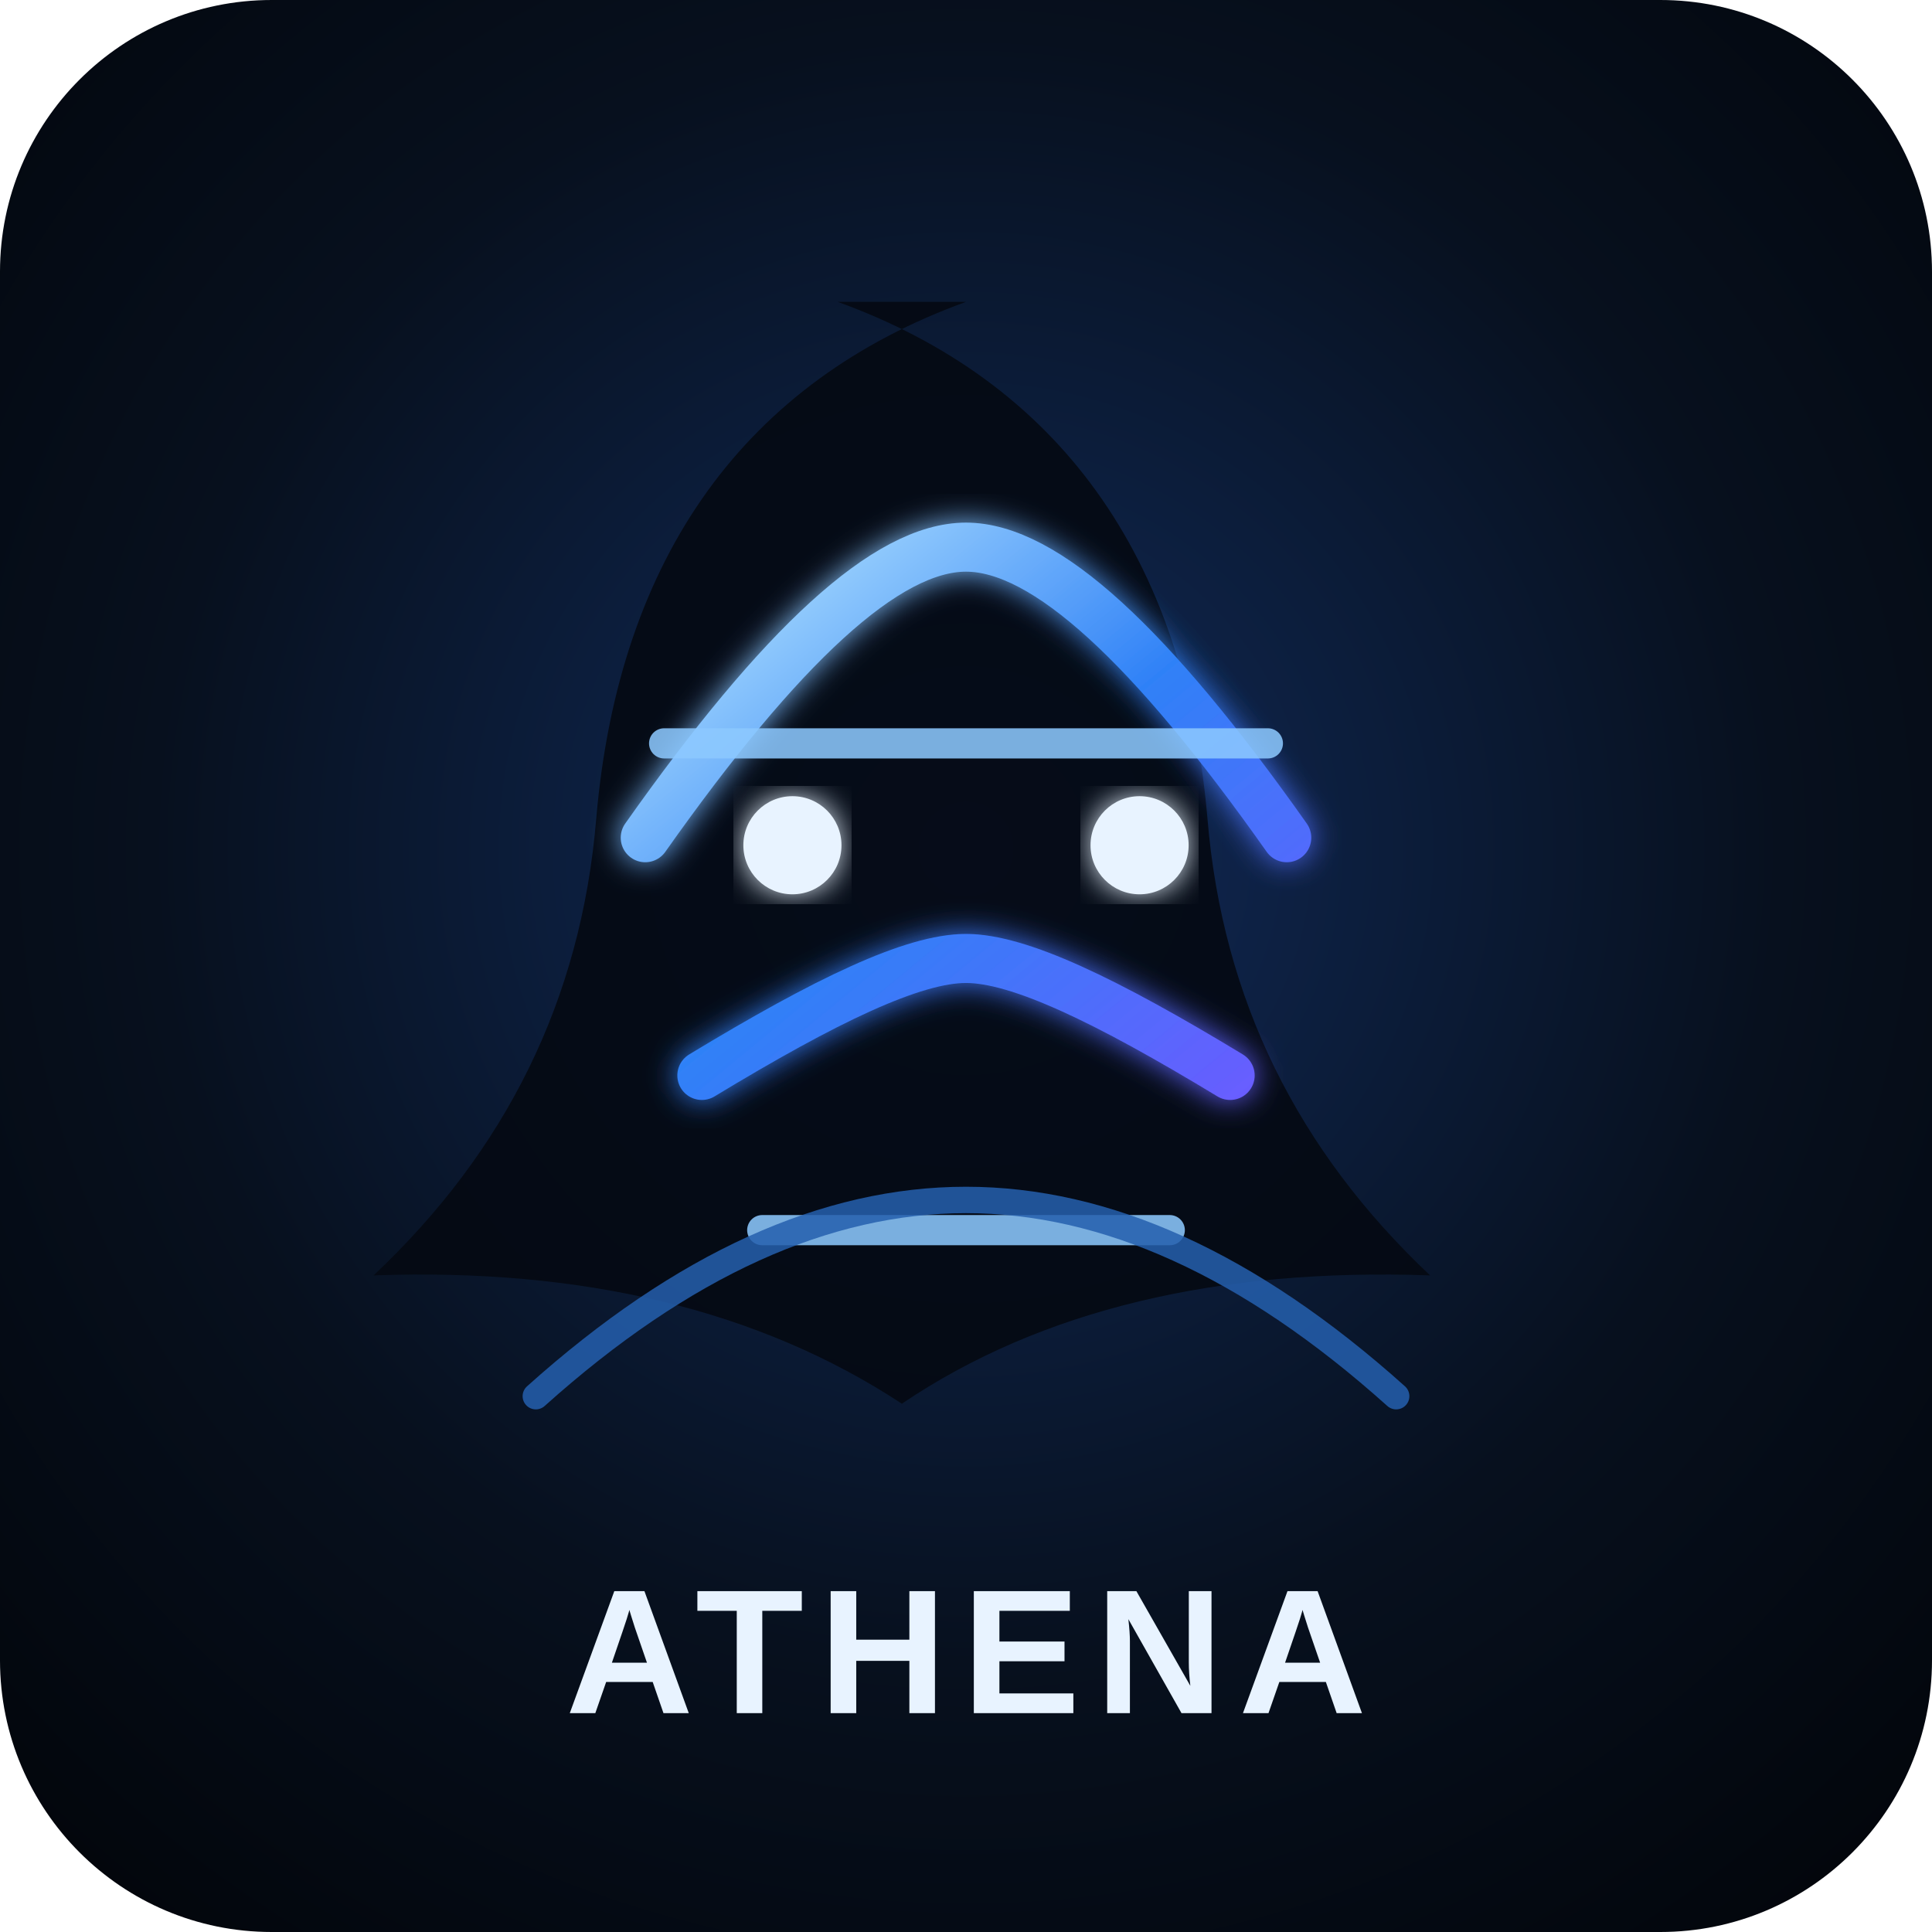
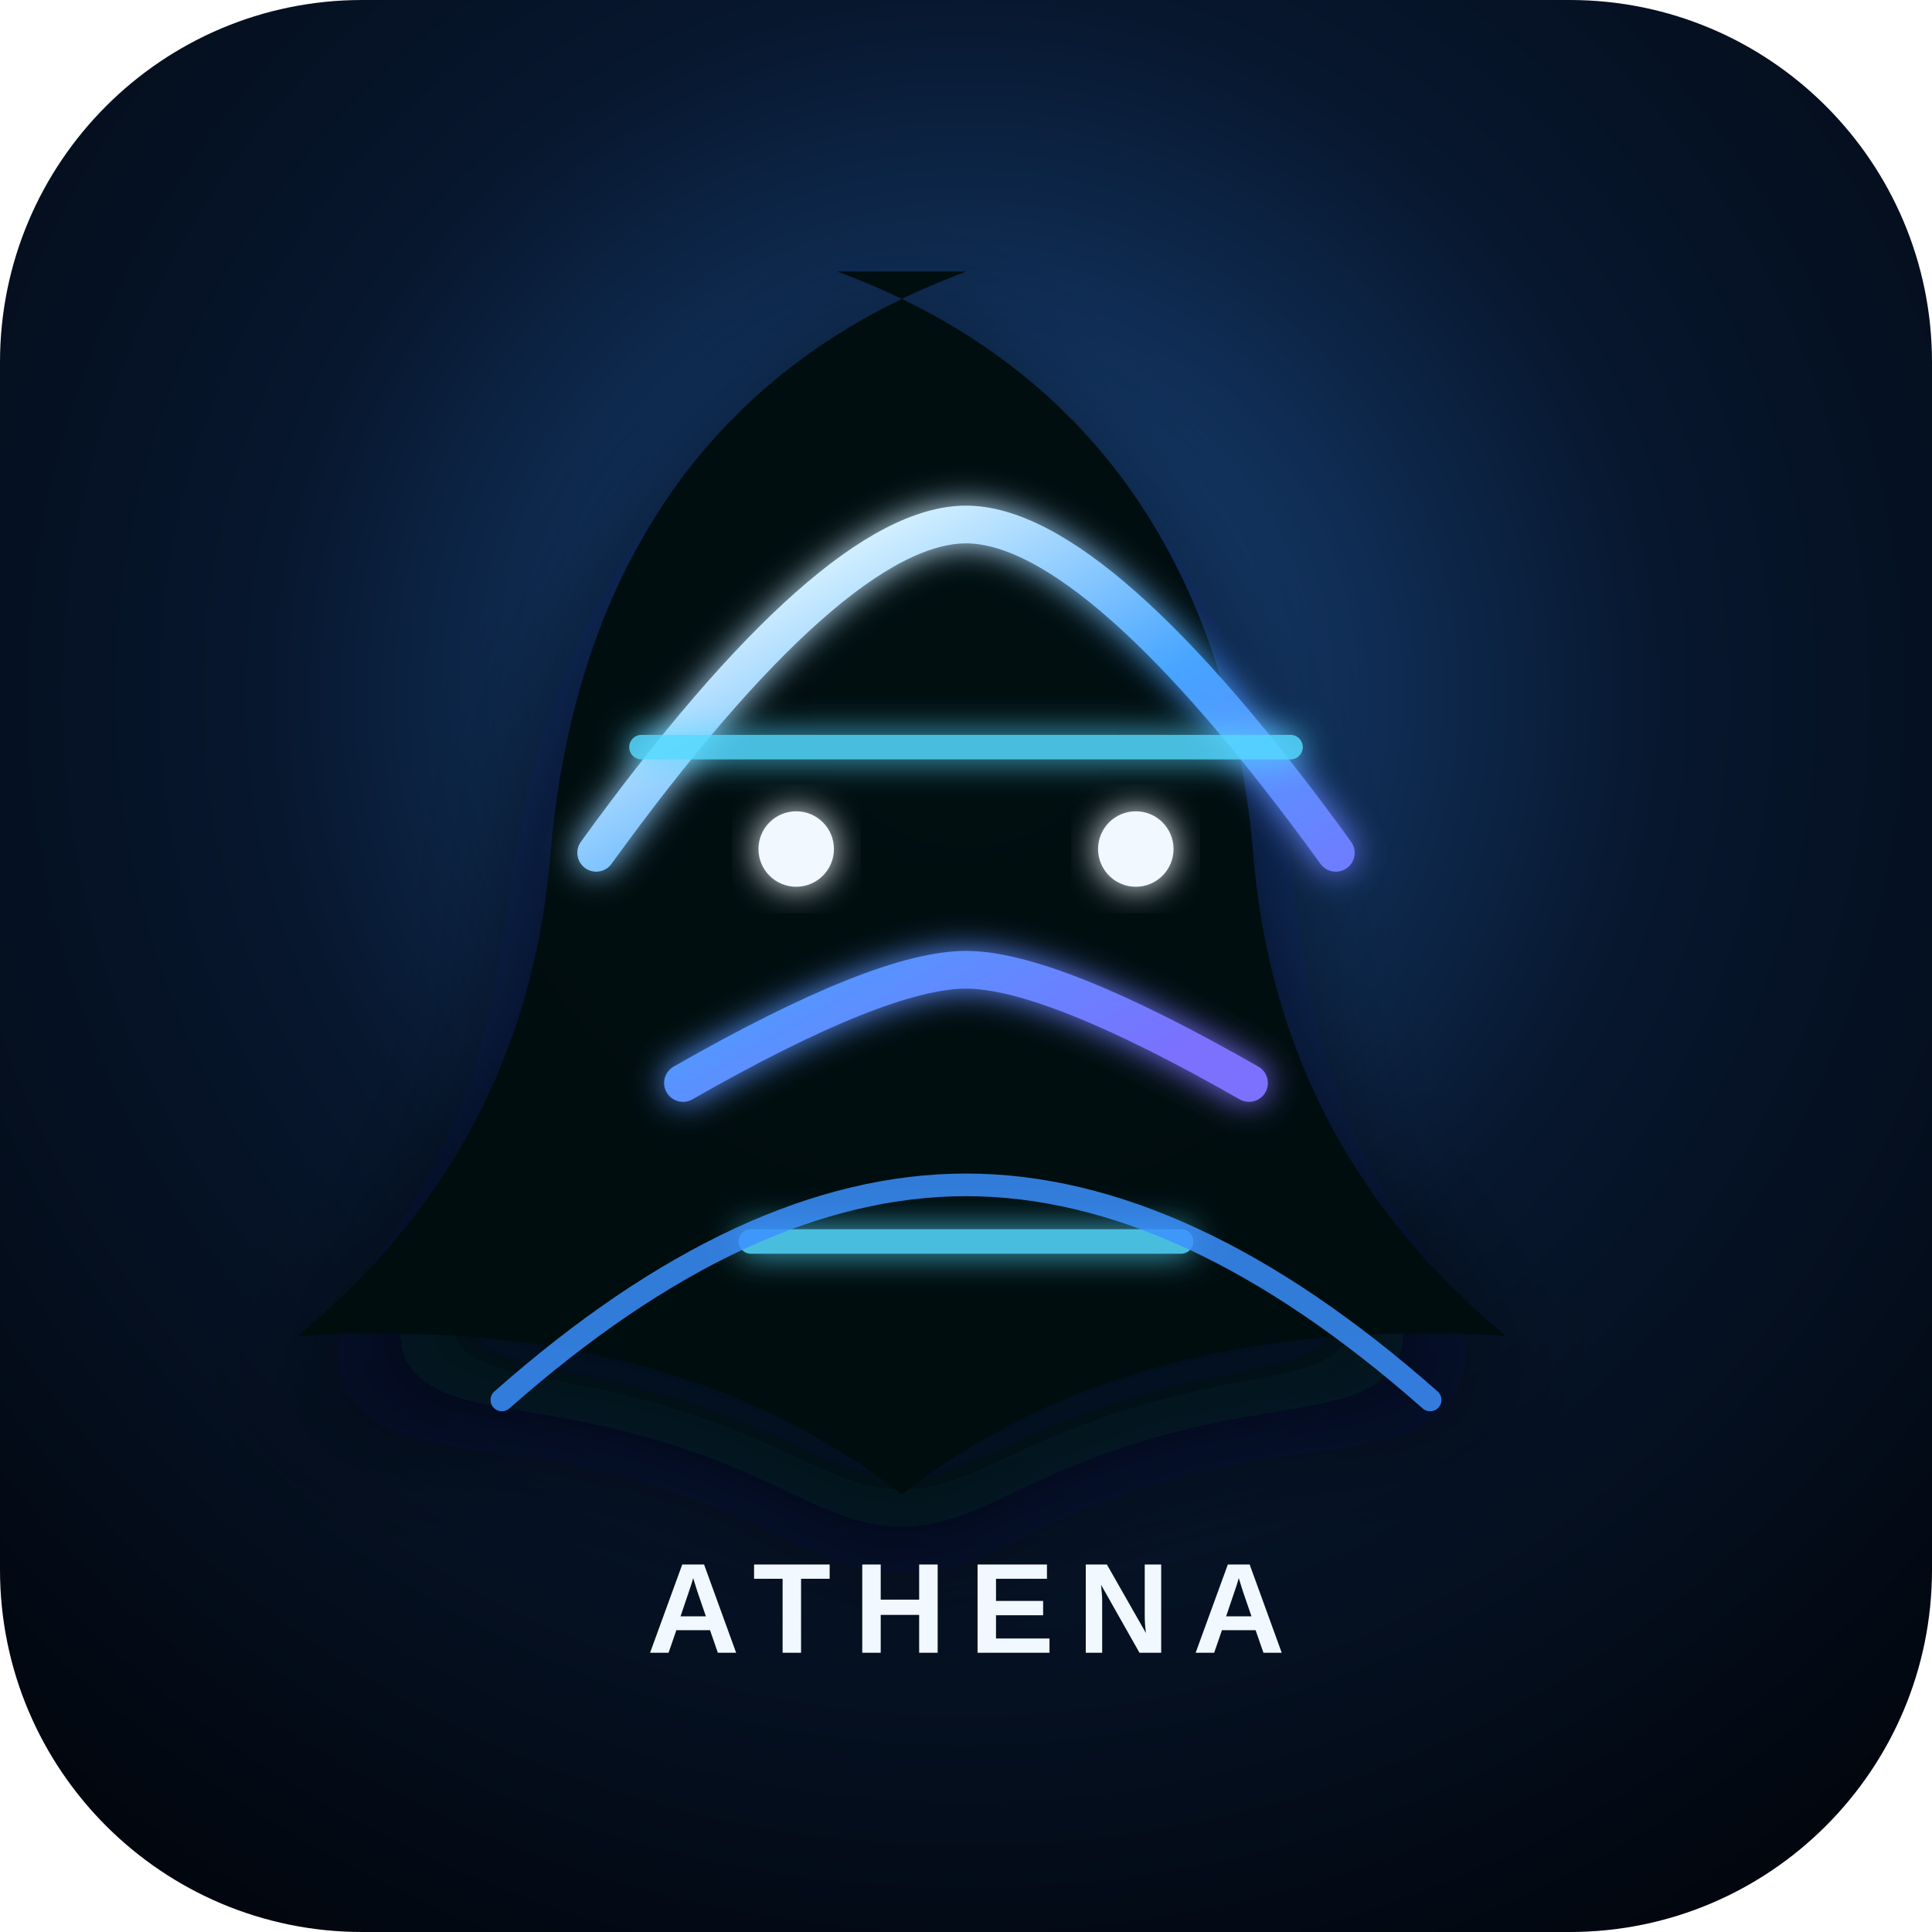
<svg xmlns="http://www.w3.org/2000/svg" viewBox="0 0 512 512" role="img" aria-label="Athena Machine Learning logo">
  <defs>
-     <radialGradient id="bg" cx="50%" cy="44%" r="72%">
-       <stop offset="0%" stop-color="#112b5a" />
-       <stop offset="58%" stop-color="#07101e" />
-       <stop offset="100%" stop-color="#02050a" />
+     <radialGradient id="bg" cx="50%" cy="36%" r="78%">
+       <stop offset="0%" stop-color="#1b4b88" />
+       <stop offset="46%" stop-color="#07172e" />
+       <stop offset="100%" stop-color="#01040a" />
    </radialGradient>
-     <linearGradient id="blue" x1="0" y1="0" x2="1" y2="1">
-       <stop stop-color="#c1eeff" />
-       <stop offset=".52" stop-color="#2f81f7" />
-       <stop offset="1" stop-color="#6a5cff" />
+     <linearGradient id="edge" x1="18%" y1="8%" x2="82%" y2="92%">
+       <stop stop-color="#e7fbff" />
+       <stop offset=".48" stop-color="#46a4ff" />
+       <stop offset="1" stop-color="#7b70ff" />
    </linearGradient>
-     <filter id="glow">
-       <feGaussianBlur stdDeviation="4" result="b" />
+     <filter id="glow" x="-35%" y="-35%" width="170%" height="170%">
+       <feGaussianBlur stdDeviation="4.5" result="b" />
      <feMerge>
        <feMergeNode in="b" />
        <feMergeNode in="SourceGraphic" />
      </feMerge>
    </filter>
+     <filter id="shadow" x="-35%" y="-35%" width="170%" height="170%">
+       <feDropShadow dx="0" dy="18" stdDeviation="18" flood-color="#000814" flood-opacity=".95" />
+     </filter>
  </defs>
-   <rect width="512" height="512" rx="72" fill="url(#bg)" />
-   <path d="M256 80c-58 21-92 67-98 137-4 48-24 88-59 121 55-2 102 9 140 34 37-25 84-36 140-34-35-33-55-73-59-121-6-70-40-116-98-137z" fill="#040912" opacity=".9" />
-   <path d="M171 222c36-51 64-77 85-77s49 26 85 77M186 285c33-20 56-31 70-31s37 11 70 31" fill="none" stroke="url(#blue)" stroke-width="13" stroke-linecap="round" stroke-linejoin="round" filter="url(#glow)" />
-   <path d="M176 197h160M202 326h108" stroke="#8cc8ff" stroke-width="8" stroke-linecap="round" opacity=".86" />
-   <circle cx="210" cy="224" r="13" fill="#e8f3ff" filter="url(#glow)" />
-   <circle cx="302" cy="224" r="13" fill="#e8f3ff" filter="url(#glow)" />
-   <path d="M142 370c39-35 77-52 114-52s75 17 114 52" fill="none" stroke="#255fae" stroke-width="7" stroke-linecap="round" opacity=".85" />
-   <text x="256" y="454" text-anchor="middle" font-family="Orbitron,Segoe UI,Arial,sans-serif" font-size="47" font-weight="800" fill="#e8f3ff" letter-spacing="4">ATHENA</text>
+   <rect width="512" height="512" rx="96" fill="url(#bg)" />
+   <path d="M256 72c-65 24-103 76-110 153-4 53-27 96-67 129 66-4 119 10 160 42 41-32 94-46 160-42-40-33-63-76-67-129-7-77-45-129-110-153z" fill="#020711" opacity=".96" filter="url(#shadow)" />
+   <path d="M158 226c42-58 75-87 98-87s56 29 98 87M181 287c35-20 60-30 75-30s40 10 75 30" fill="none" stroke="url(#edge)" stroke-width="10" stroke-linecap="round" stroke-linejoin="round" filter="url(#glow)" />
+   <path d="M170 198h172M199 329h114" stroke="#55d9ff" stroke-width="6.5" stroke-linecap="round" opacity=".86" filter="url(#glow)" />
+   <circle cx="211" cy="225" r="10" fill="#f1f8ff" filter="url(#glow)" />
+   <circle cx="301" cy="225" r="10" fill="#f1f8ff" filter="url(#glow)" />
+   <path d="M133 371c43-38 84-57 123-57s80 19 123 57" fill="none" stroke="#3b91ff" stroke-width="6" stroke-linecap="round" opacity=".84" />
+   <text x="256" y="438" text-anchor="middle" font-family="Orbitron,Segoe UI,Arial,sans-serif" font-size="34" font-weight="850" fill="#f1f8ff" letter-spacing="6">ATHENA</text>
</svg>
